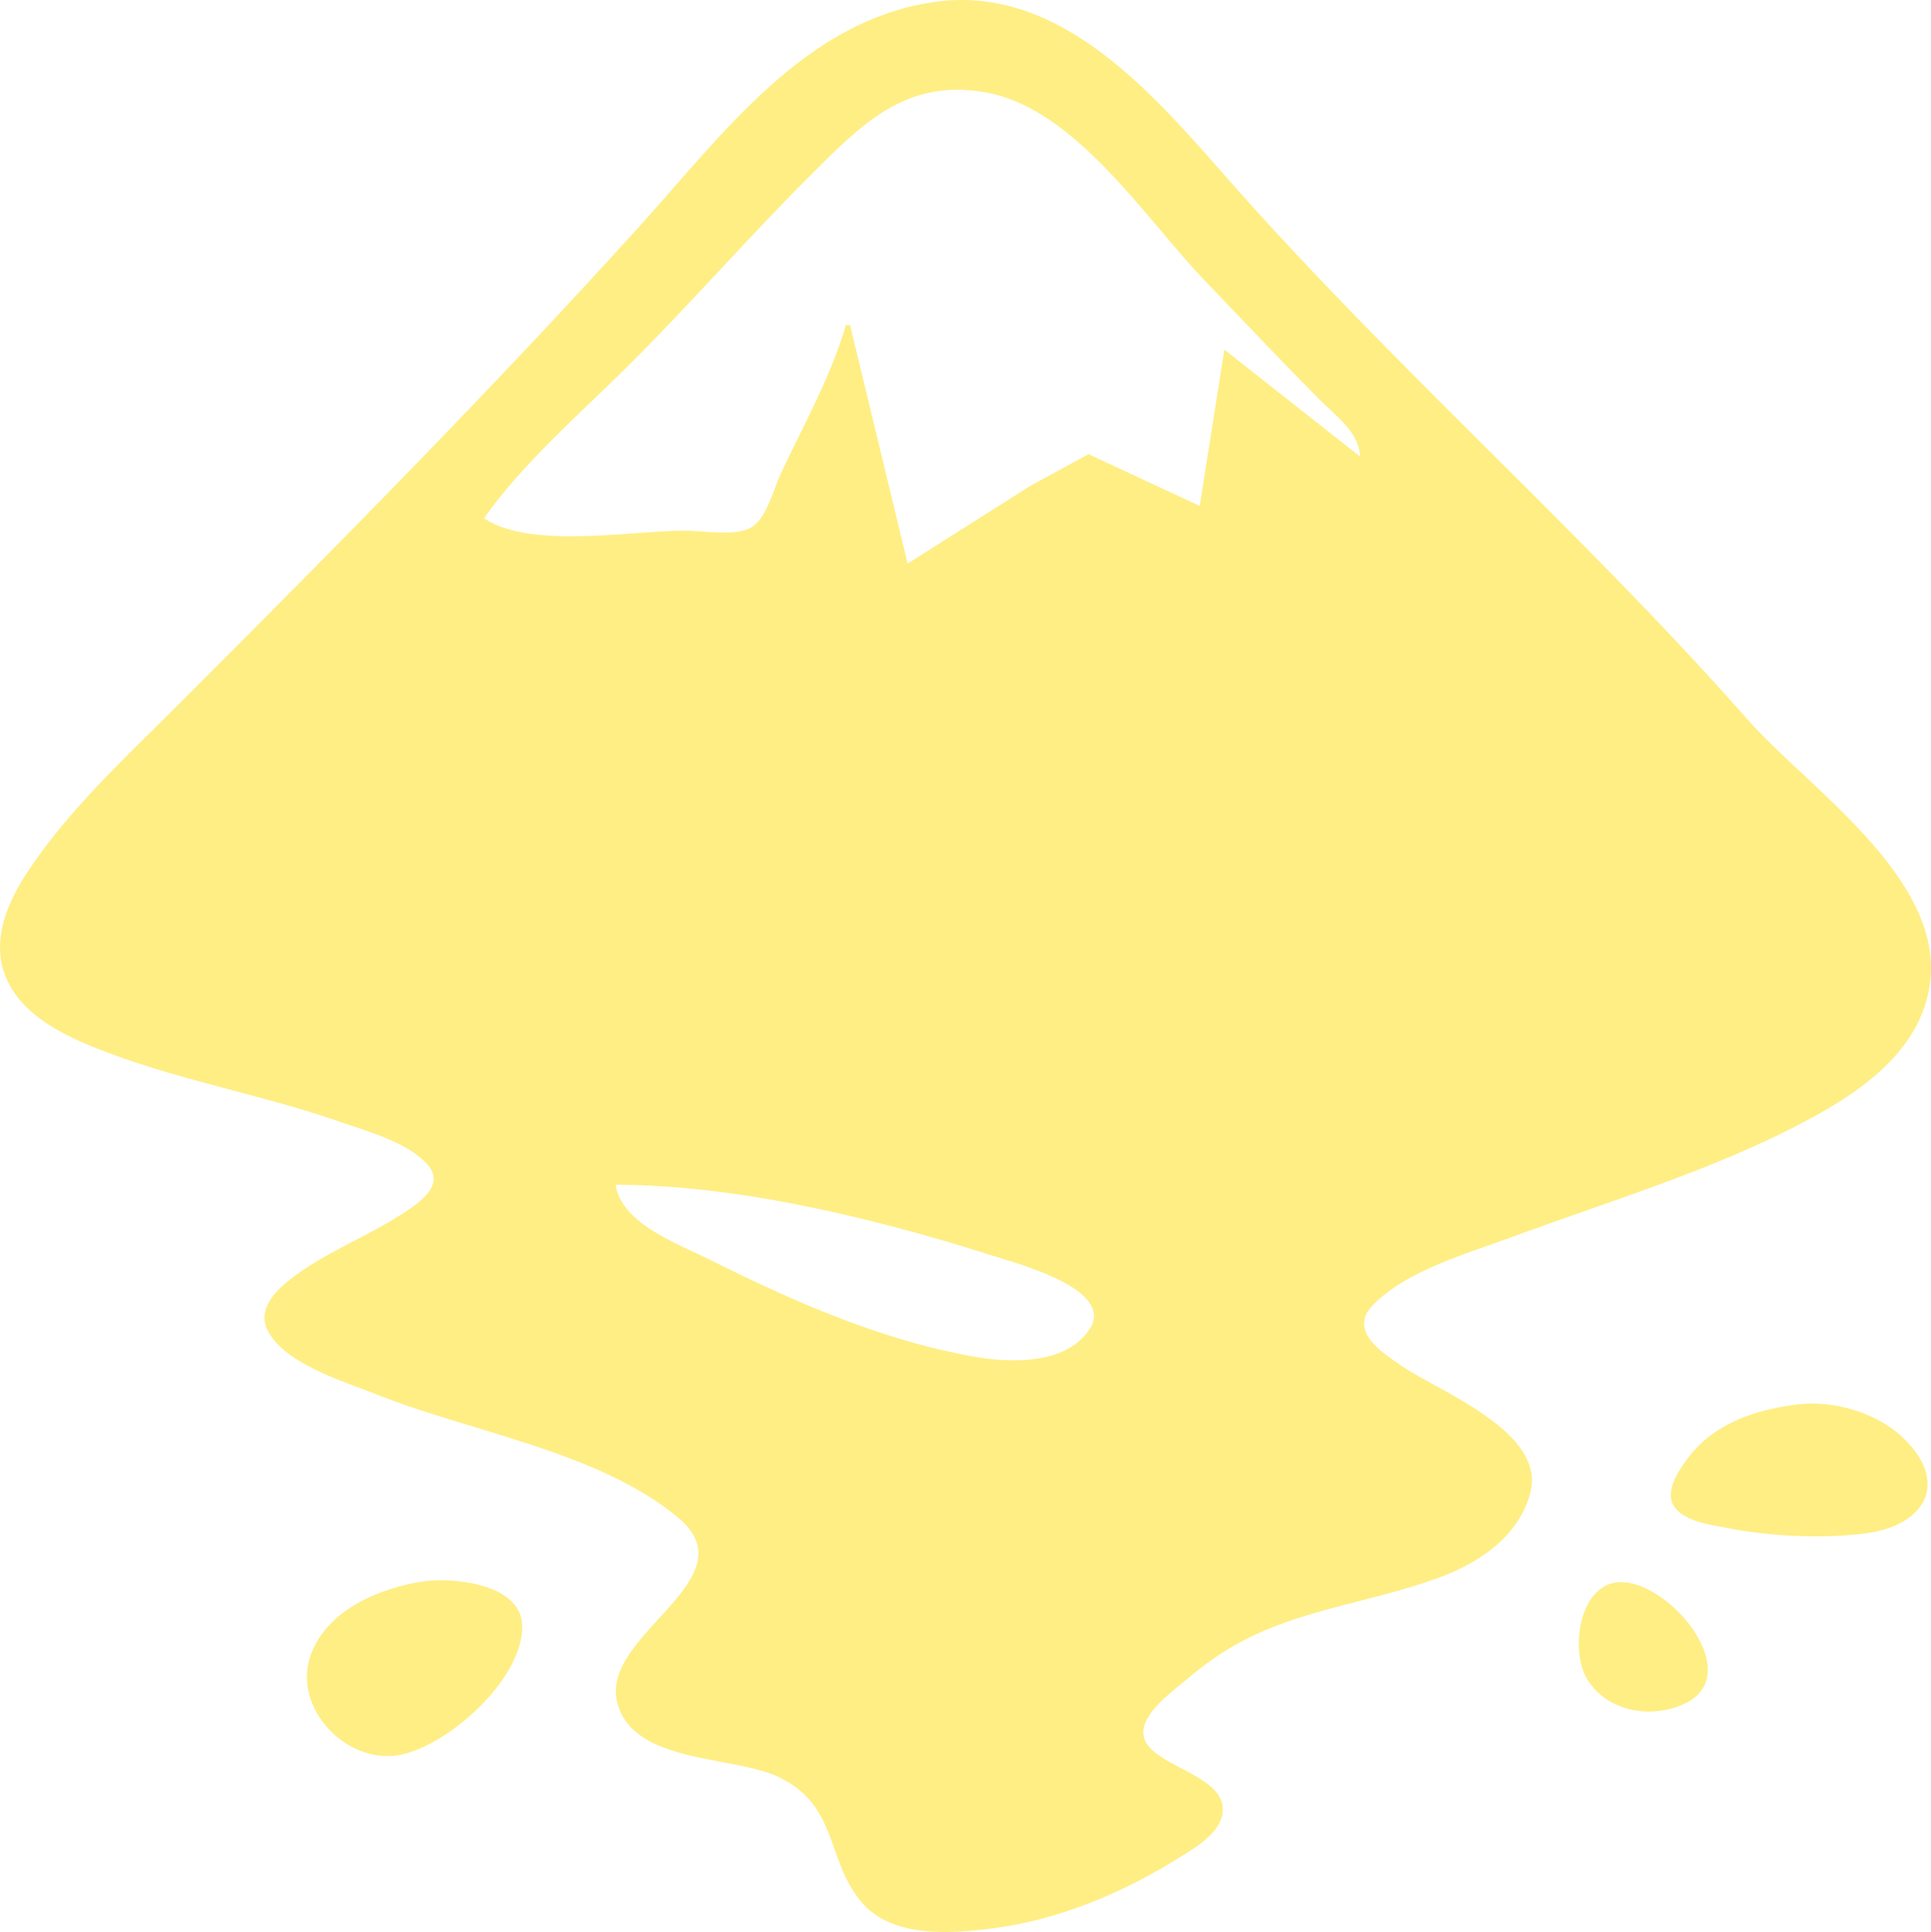
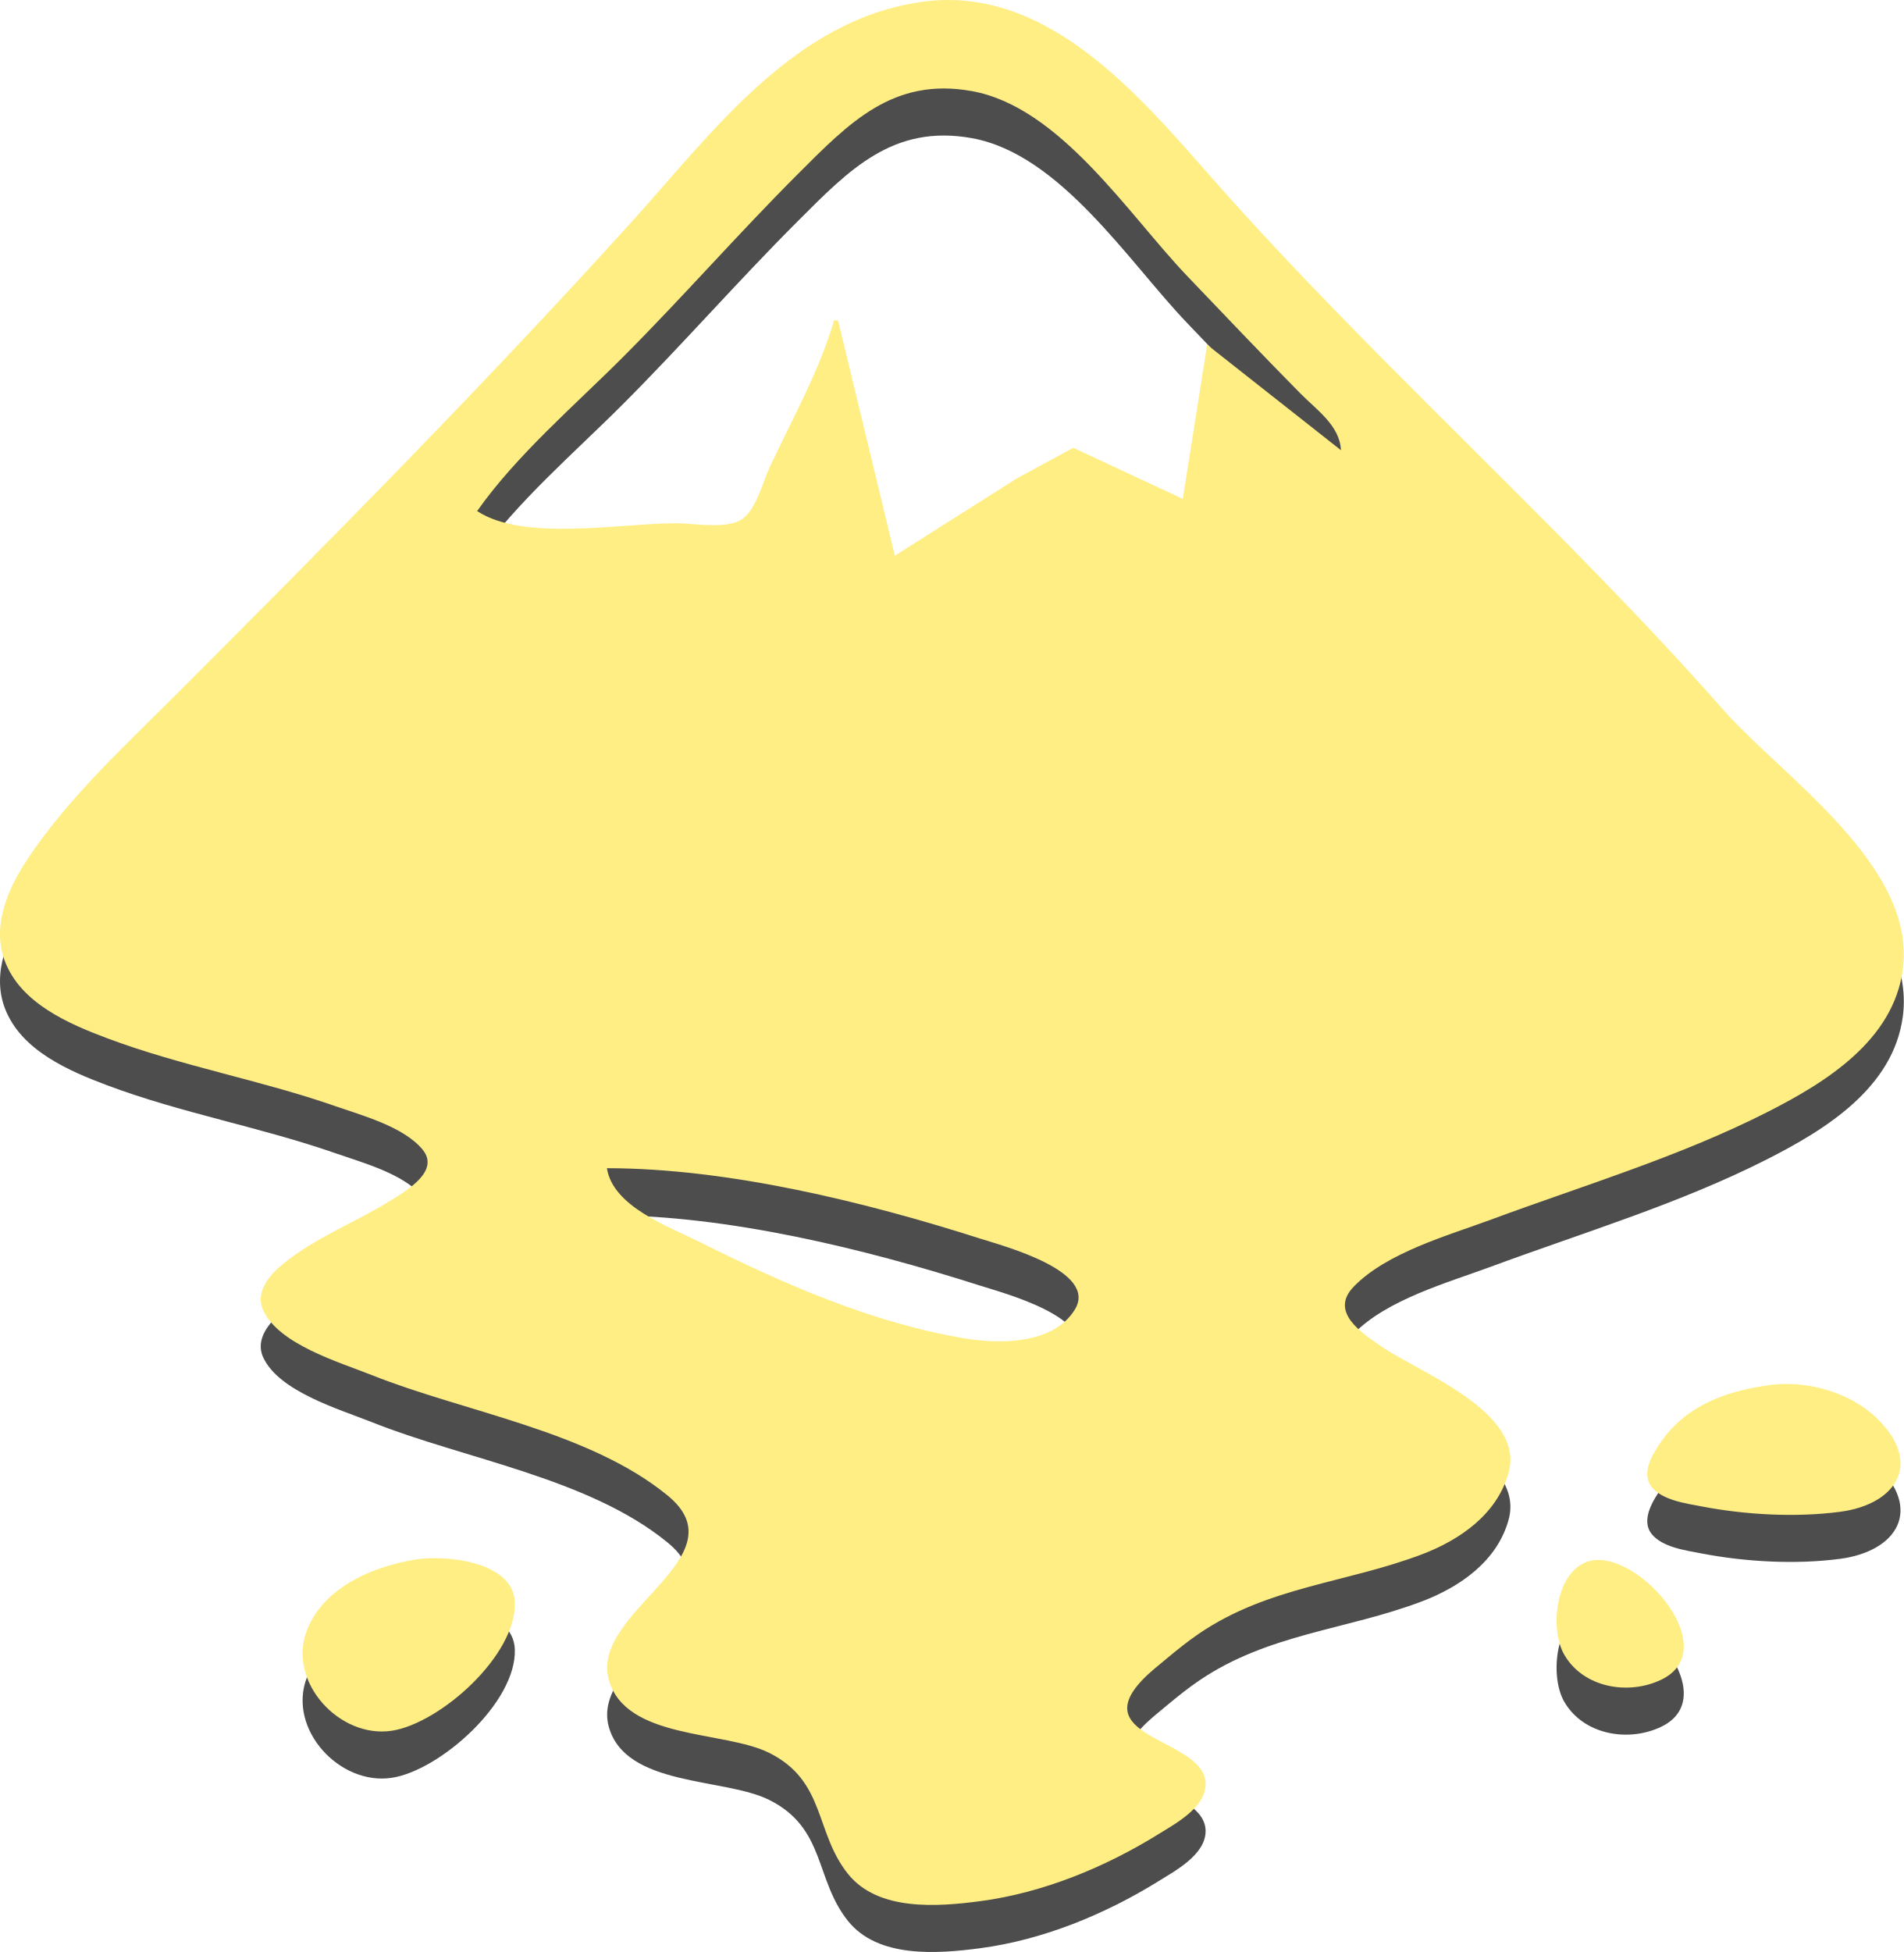
- <svg xmlns="http://www.w3.org/2000/svg" width="124.206mm" height="124.256mm" viewBox="0 0 124.206 124.256" version="1.1" id="svg8">
+ <svg xmlns="http://www.w3.org/2000/svg" width="124.206mm" height="127.325mm" viewBox="0 0 124.206 127.325" version="1.1" id="svg8">
  <defs id="defs2" />
-   <g id="layer1" transform="translate(-2454.905,-243.9354)">
-     <path style="fill:#ffee84;stroke:none;stroke-width:0.265;fill-opacity:1" d="m 2515.137,244.045 c -8.416,1.132 -13.705,8.483 -19.095,14.44 -9.493,10.492 -19.584,20.686 -29.588,30.692 -3.373,3.374 -7.156,6.853 -9.788,10.848 -1.262,1.915 -2.312,4.33 -1.44,6.615 1.049,2.748 4.174,4.085 6.73,5.04 4.834,1.807 9.949,2.706 14.817,4.404 1.764,0.615 4.458,1.338 5.694,2.827 1.158,1.394 -0.984,2.646 -1.99,3.279 -2.318,1.456 -5.007,2.464 -7.132,4.209 -0.857,0.704 -1.81,1.815 -1.276,2.991 1.017,2.239 4.973,3.395 7.085,4.237 6.085,2.426 14.15,3.639 19.303,7.853 4.904,4.01 -5.032,7.563 -3.842,11.991 1.064,3.96 7.531,3.333 10.469,4.798 3.701,1.845 2.963,5.163 5.138,7.89 1.959,2.456 5.848,2.152 8.62,1.787 4.094,-0.539 8.153,-2.209 11.642,-4.372 1.112,-0.69 3.034,-1.715 3.075,-3.223 0.082,-3.018 -7.858,-2.952 -4.106,-6.856 0.478,-0.498 1.03,-0.927 1.559,-1.368 0.686,-0.571 1.378,-1.131 2.117,-1.634 4.523,-3.079 9.607,-3.295 14.552,-5.175 2.482,-0.944 4.917,-2.628 5.651,-5.341 1.068,-3.947 -5.802,-6.503 -8.297,-8.21 -1.315,-0.899 -3.409,-2.26 -1.812,-3.906 2.159,-2.225 6.115,-3.322 8.956,-4.373 6.011,-2.224 12.261,-4.089 17.992,-6.995 3.848,-1.951 8.258,-4.676 8.876,-9.325 0.901,-6.78 -7.853,-12.56 -11.711,-16.933 -10.594,-12.012 -22.744,-22.65 -33.337,-34.66 -4.762,-5.399 -10.768,-12.618 -18.861,-11.529 m 27.252,29.256 -8.731,-6.879 -1.587,10.054 -7.144,-3.333 -3.704,2.011 -7.938,5.027 -3.704,-15.346 h -0.265 c -0.935,3.248 -2.74,6.464 -4.175,9.525 -0.463,0.988 -0.892,2.785 -1.815,3.432 -0.985,0.691 -3.176,0.272 -4.329,0.272 -3.575,0 -9.928,1.211 -12.965,-0.794 2.572,-3.652 6.366,-6.89 9.525,-10.054 3.876,-3.882 7.498,-8.027 11.377,-11.906 3.365,-3.366 6.233,-6.361 11.377,-5.433 5.757,1.038 10.221,8.061 14.033,12.048 2.451,2.564 4.909,5.152 7.399,7.673 1.067,1.081 2.576,2.1 2.645,3.704 m -47.89,46.831 c 7.902,0.005 16.841,2.193 24.342,4.589 1.505,0.481 7.749,2.122 6.179,4.647 -1.427,2.293 -4.964,2.239 -7.237,1.856 -5.997,-1.01 -11.793,-3.56 -17.198,-6.263 -2.05,-1.025 -5.693,-2.308 -6.085,-4.828 m 75.936,14.136 c -2.747,0.361 -5.395,1.25 -7.085,3.602 -0.569,0.792 -1.433,2.122 -0.689,3.054 0.695,0.87 2.253,1.076 3.276,1.272 2.851,0.547 6.106,0.727 8.996,0.35 3.761,-0.49 5.457,-3.242 2.332,-6.186 -1.722,-1.623 -4.508,-2.396 -6.83,-2.091 m -88.371,11.381 c -2.791,0.439 -6.065,1.807 -7.145,4.646 -1.277,3.358 2.146,7.056 5.558,6.528 3.126,-0.485 8.135,-4.903 8.015,-8.38 -0.093,-2.676 -4.532,-3.092 -6.427,-2.794 m 76.249,0.205 c -1.967,0.851 -2.294,4.405 -1.348,6.025 1.255,2.149 4.182,2.646 6.325,1.613 4.285,-2.067 -1.905,-8.967 -4.977,-7.638 z" id="path6297" />
+   <g id="layer1" transform="translate(-2454.905,-240.8664)">
+     <path style="fill:#4d4d4d;fill-opacity:1;stroke:none;stroke-width:0.265" d="m 2515.137,244.045 c -8.416,1.132 -13.705,8.483 -19.095,14.44 -9.493,10.492 -19.584,20.686 -29.588,30.692 -3.373,3.374 -7.156,6.853 -9.788,10.848 -1.262,1.915 -2.312,4.33 -1.44,6.615 1.049,2.748 4.174,4.085 6.73,5.04 4.834,1.807 9.949,2.706 14.817,4.404 1.764,0.615 4.458,1.338 5.694,2.827 1.158,1.394 -0.984,2.646 -1.99,3.279 -2.318,1.456 -5.007,2.464 -7.132,4.209 -0.857,0.704 -1.81,1.815 -1.276,2.991 1.017,2.239 4.973,3.395 7.085,4.237 6.085,2.426 14.15,3.639 19.303,7.853 4.904,4.01 -5.032,7.563 -3.842,11.991 1.064,3.96 7.531,3.333 10.469,4.798 3.701,1.845 2.963,5.163 5.138,7.89 1.959,2.456 5.848,2.152 8.62,1.787 4.094,-0.539 8.153,-2.209 11.642,-4.372 1.112,-0.69 3.034,-1.715 3.075,-3.223 0.082,-3.018 -7.858,-2.952 -4.106,-6.856 0.478,-0.498 1.03,-0.927 1.559,-1.368 0.686,-0.571 1.378,-1.131 2.117,-1.634 4.523,-3.079 9.607,-3.295 14.552,-5.175 2.482,-0.944 4.917,-2.628 5.651,-5.341 1.068,-3.947 -5.802,-6.503 -8.297,-8.21 -1.315,-0.899 -3.409,-2.26 -1.812,-3.906 2.159,-2.225 6.115,-3.322 8.956,-4.373 6.011,-2.224 12.261,-4.089 17.992,-6.995 3.848,-1.951 8.258,-4.676 8.876,-9.325 0.901,-6.78 -7.853,-12.56 -11.711,-16.933 -10.594,-12.012 -22.744,-22.65 -33.337,-34.66 -4.762,-5.399 -10.768,-12.618 -18.861,-11.529 m 27.252,29.256 -8.731,-6.879 -1.587,10.054 -7.144,-3.333 -3.704,2.011 -7.938,5.027 -3.704,-15.346 h -0.265 c -0.935,3.248 -2.74,6.464 -4.175,9.525 -0.463,0.988 -0.892,2.785 -1.815,3.432 -0.985,0.691 -3.176,0.272 -4.329,0.272 -3.575,0 -9.928,1.211 -12.965,-0.794 2.572,-3.652 6.366,-6.89 9.525,-10.054 3.876,-3.882 7.498,-8.027 11.377,-11.906 3.365,-3.366 6.233,-6.361 11.377,-5.433 5.757,1.038 10.221,8.061 14.033,12.048 2.451,2.564 4.909,5.152 7.399,7.673 1.067,1.081 2.576,2.1 2.645,3.704 m -47.89,46.831 c 7.902,0.005 16.841,2.193 24.342,4.589 1.505,0.481 7.749,2.122 6.179,4.647 -1.427,2.293 -4.964,2.239 -7.237,1.856 -5.997,-1.01 -11.793,-3.56 -17.198,-6.263 -2.05,-1.025 -5.693,-2.308 -6.085,-4.828 m 75.936,14.136 c -2.747,0.361 -5.395,1.25 -7.085,3.602 -0.569,0.792 -1.433,2.122 -0.689,3.054 0.695,0.87 2.253,1.076 3.276,1.272 2.851,0.547 6.106,0.727 8.996,0.35 3.761,-0.49 5.457,-3.242 2.332,-6.186 -1.722,-1.623 -4.508,-2.396 -6.83,-2.091 m -88.371,11.381 c -2.791,0.439 -6.065,1.807 -7.145,4.646 -1.277,3.358 2.146,7.056 5.558,6.528 3.126,-0.485 8.135,-4.903 8.015,-8.38 -0.093,-2.676 -4.532,-3.092 -6.427,-2.794 m 76.249,0.205 c -1.967,0.851 -2.294,4.405 -1.348,6.025 1.255,2.149 4.182,2.646 6.325,1.613 4.285,-2.067 -1.905,-8.967 -4.977,-7.638 z" id="path6297" />
+     <path style="fill:#ffee84;fill-opacity:1;stroke:none;stroke-width:0.265" d="m 2515.137,240.976 c -8.416,1.132 -13.705,8.483 -19.095,14.44 -9.493,10.492 -19.584,20.686 -29.588,30.692 -3.373,3.374 -7.156,6.853 -9.788,10.848 -1.262,1.915 -2.312,4.33 -1.44,6.615 1.049,2.748 4.174,4.085 6.73,5.04 4.834,1.807 9.949,2.706 14.817,4.404 1.764,0.615 4.458,1.338 5.694,2.827 1.158,1.394 -0.984,2.646 -1.99,3.279 -2.318,1.456 -5.007,2.464 -7.132,4.209 -0.857,0.704 -1.81,1.815 -1.276,2.991 1.017,2.239 4.973,3.395 7.085,4.237 6.085,2.426 14.15,3.639 19.303,7.853 4.904,4.01 -5.032,7.563 -3.842,11.991 1.064,3.96 7.531,3.333 10.469,4.798 3.701,1.845 2.963,5.163 5.138,7.89 1.959,2.456 5.848,2.152 8.62,1.787 4.094,-0.539 8.153,-2.209 11.642,-4.372 1.112,-0.69 3.034,-1.715 3.075,-3.223 0.082,-3.018 -7.858,-2.952 -4.106,-6.856 0.478,-0.498 1.03,-0.927 1.559,-1.368 0.686,-0.571 1.378,-1.131 2.117,-1.634 4.523,-3.079 9.607,-3.295 14.552,-5.175 2.482,-0.944 4.917,-2.628 5.651,-5.341 1.068,-3.947 -5.802,-6.503 -8.297,-8.21 -1.315,-0.899 -3.409,-2.26 -1.812,-3.906 2.159,-2.225 6.115,-3.322 8.956,-4.373 6.011,-2.224 12.261,-4.089 17.992,-6.995 3.848,-1.951 8.258,-4.676 8.876,-9.325 0.901,-6.78 -7.853,-12.56 -11.711,-16.933 -10.594,-12.012 -22.744,-22.65 -33.337,-34.66 -4.762,-5.399 -10.768,-12.618 -18.861,-11.529 m 27.252,29.256 -8.731,-6.879 -1.587,10.054 -7.144,-3.333 -3.704,2.011 -7.938,5.027 -3.704,-15.346 h -0.265 c -0.935,3.248 -2.74,6.464 -4.175,9.525 -0.463,0.988 -0.892,2.785 -1.815,3.432 -0.985,0.691 -3.176,0.272 -4.329,0.272 -3.575,0 -9.928,1.211 -12.965,-0.794 2.572,-3.652 6.366,-6.89 9.525,-10.054 3.876,-3.882 7.498,-8.027 11.377,-11.906 3.365,-3.366 6.233,-6.361 11.377,-5.433 5.757,1.038 10.221,8.061 14.033,12.048 2.451,2.564 4.909,5.152 7.399,7.673 1.067,1.081 2.576,2.1 2.645,3.704 m -47.89,46.831 c 7.902,0.005 16.841,2.193 24.342,4.589 1.505,0.481 7.749,2.122 6.179,4.647 -1.427,2.293 -4.964,2.239 -7.237,1.856 -5.997,-1.01 -11.793,-3.56 -17.198,-6.263 -2.05,-1.025 -5.693,-2.308 -6.085,-4.828 m 75.936,14.136 c -2.747,0.361 -5.395,1.25 -7.085,3.602 -0.569,0.792 -1.433,2.122 -0.689,3.054 0.695,0.87 2.253,1.076 3.276,1.272 2.851,0.547 6.106,0.727 8.996,0.35 3.761,-0.49 5.457,-3.242 2.332,-6.186 -1.722,-1.623 -4.508,-2.396 -6.83,-2.091 m -88.371,11.381 c -2.791,0.439 -6.065,1.807 -7.145,4.646 -1.277,3.358 2.146,7.056 5.558,6.528 3.126,-0.485 8.135,-4.903 8.015,-8.38 -0.093,-2.676 -4.532,-3.092 -6.427,-2.794 m 76.249,0.205 c -1.967,0.851 -2.294,4.405 -1.348,6.025 1.255,2.149 4.182,2.646 6.325,1.613 4.285,-2.067 -1.905,-8.967 -4.977,-7.638 z" id="path6297-7" />
  </g>
</svg>
